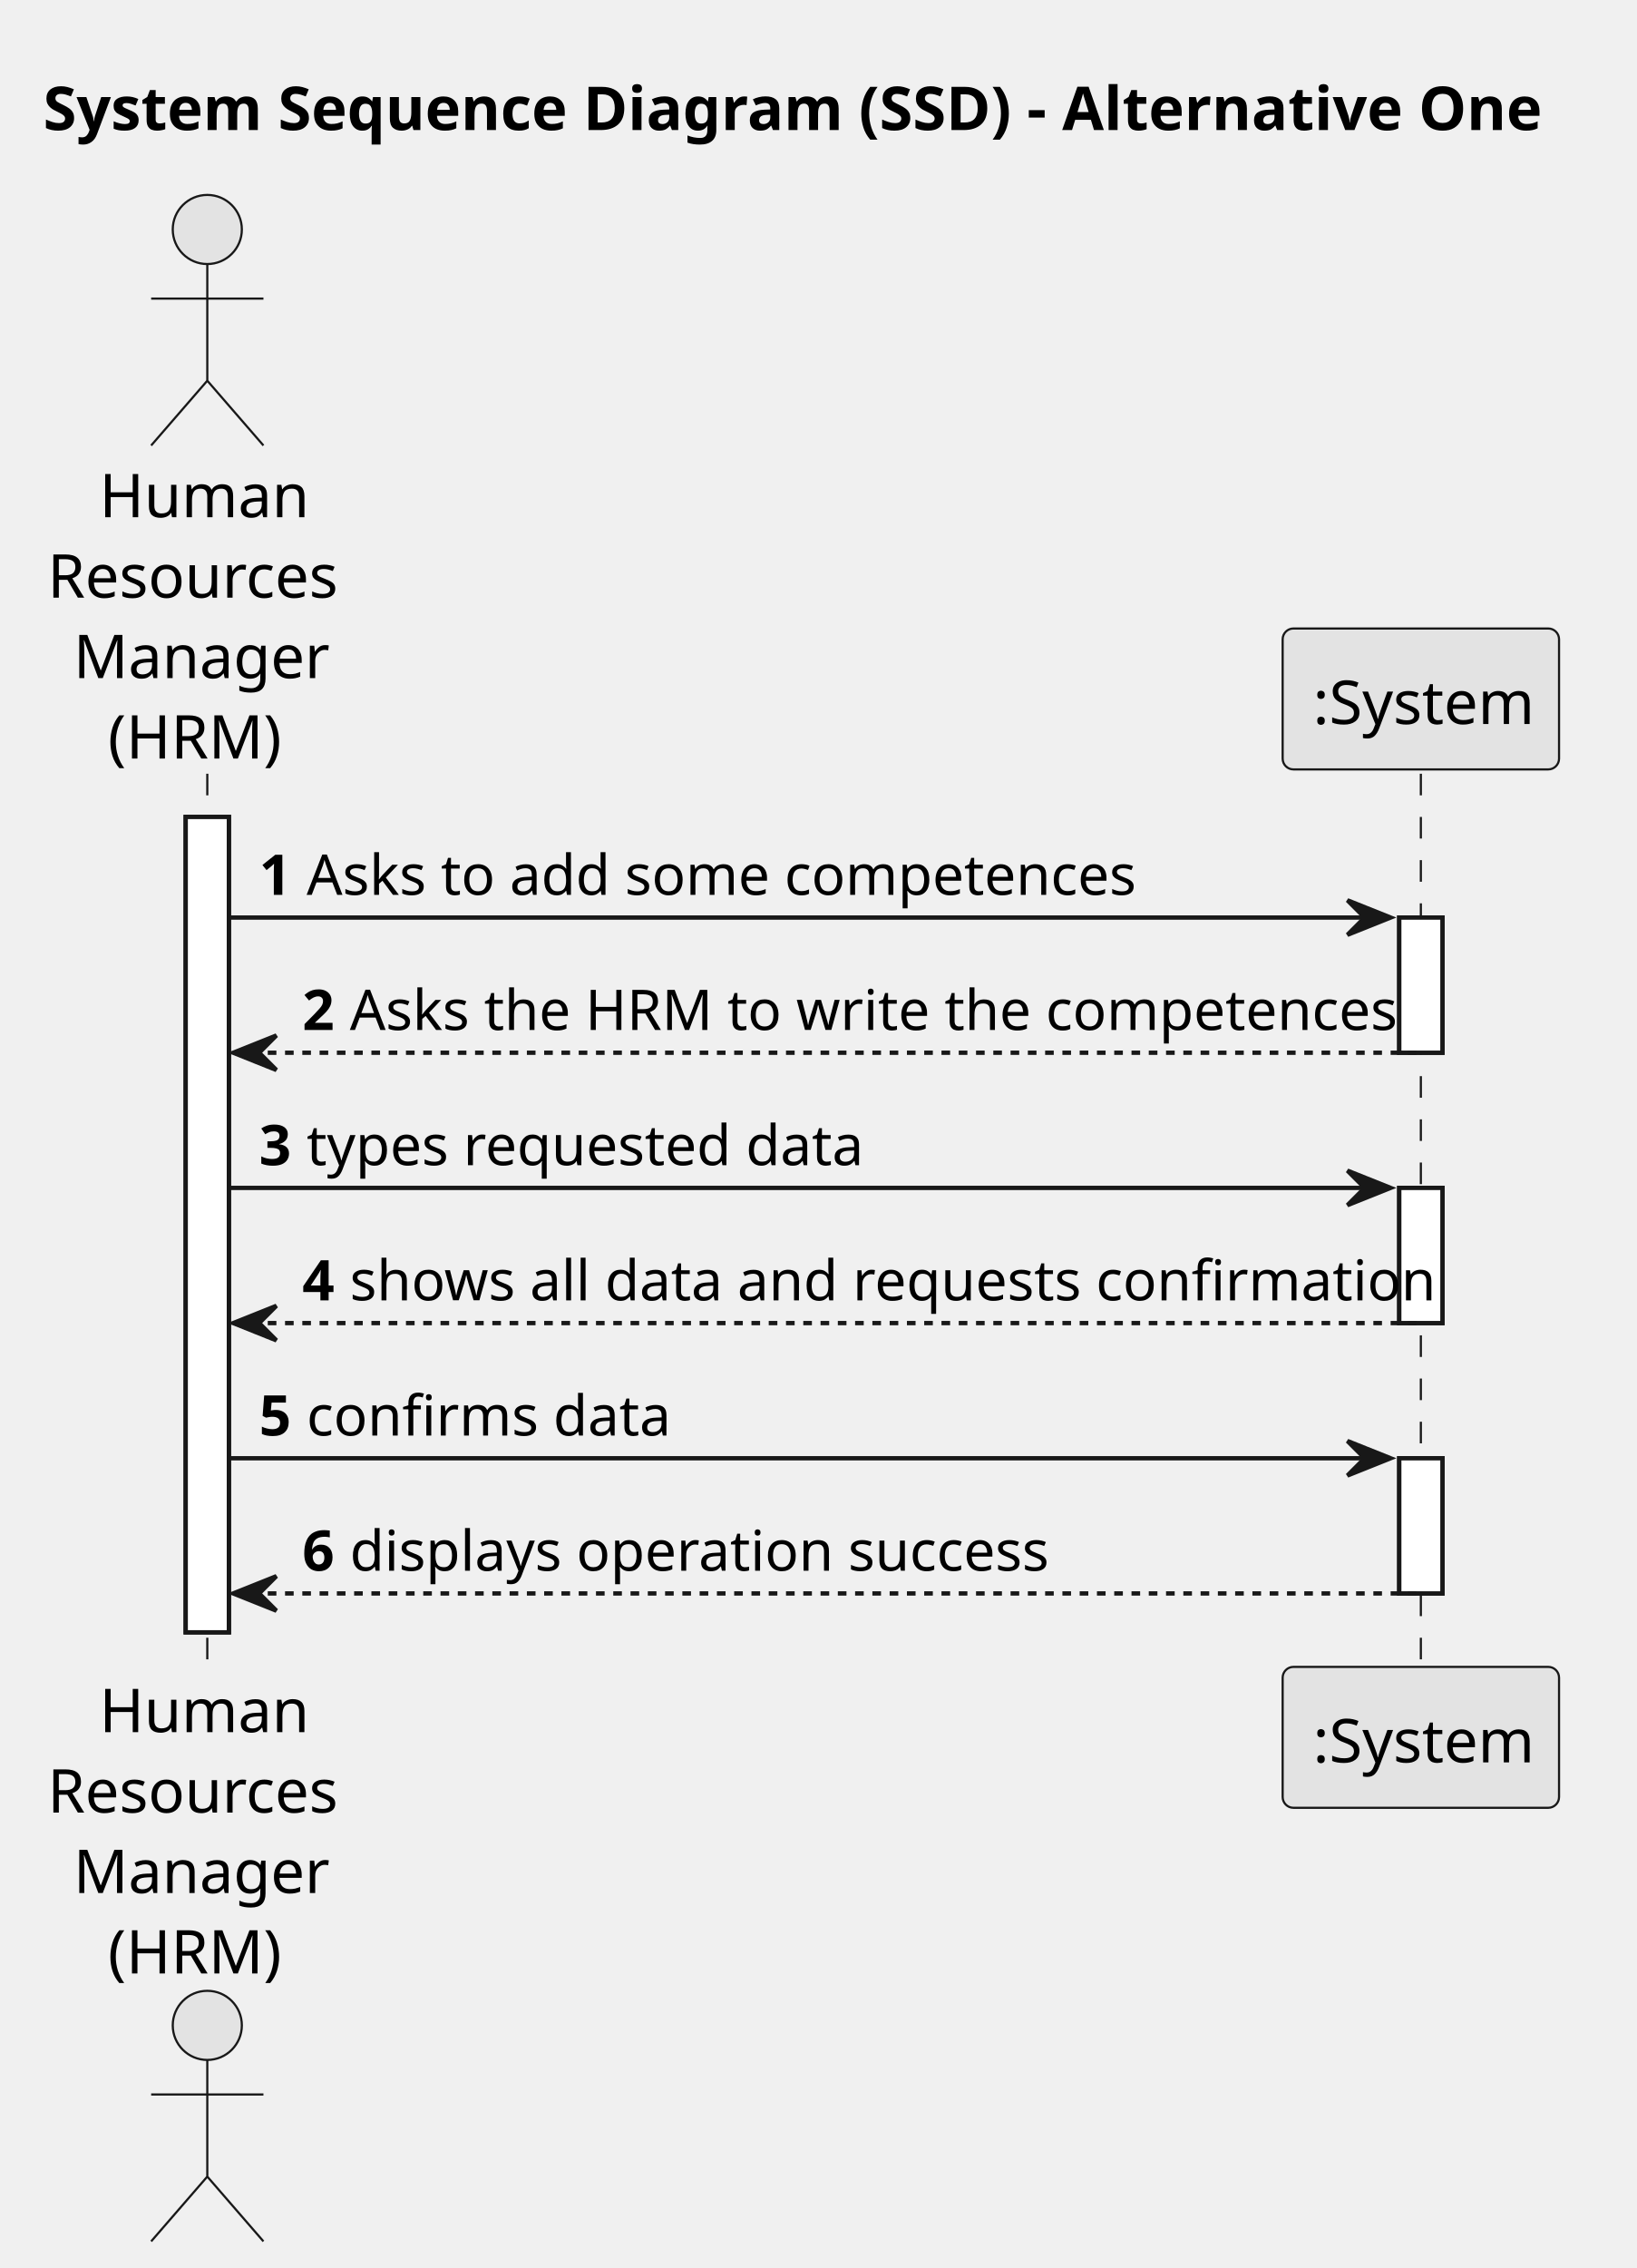
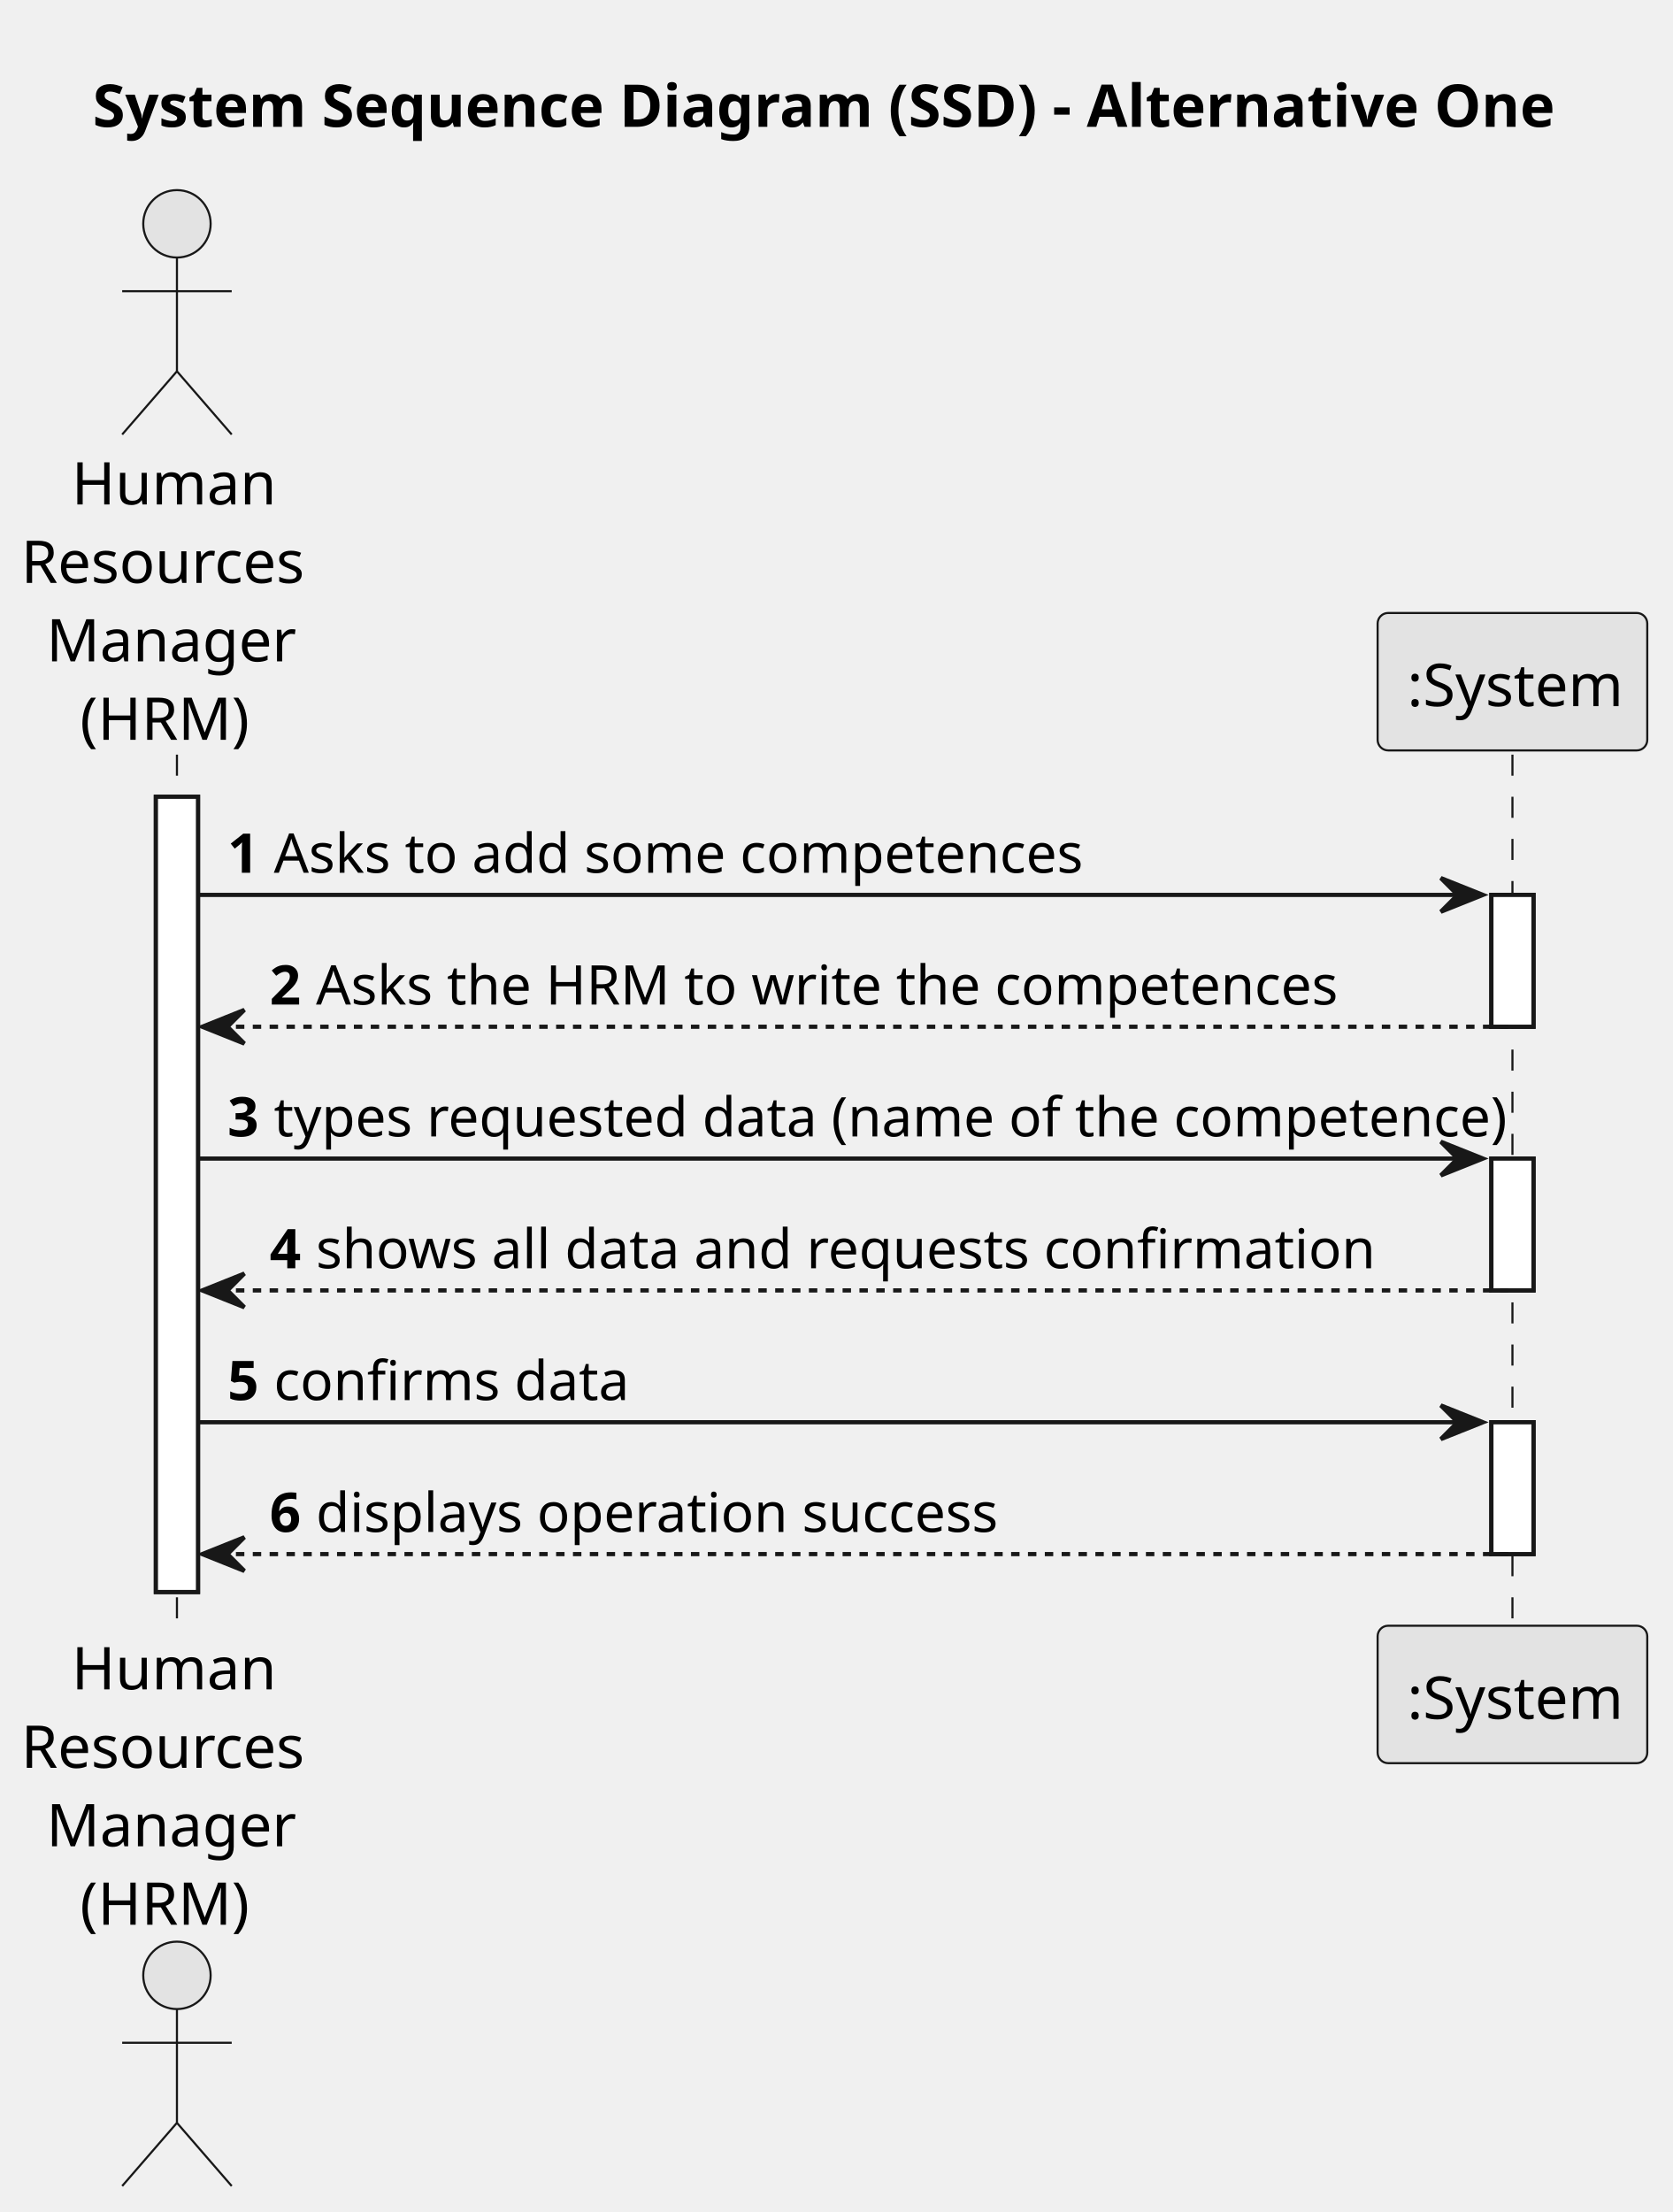
- <svg xmlns="http://www.w3.org/2000/svg" contentStyleType="text/css" height="525px" preserveAspectRatio="none" style="width:379px;height:525px;background:#FFFFFF;" version="1.1" viewBox="0 0 379 525" width="379px" zoomAndPan="magnify">
+ <svg xmlns="http://www.w3.org/2000/svg" contentStyleType="text/css" height="525px" preserveAspectRatio="none" style="width:397px;height:525px;background:#FFFFFF;" version="1.1" viewBox="0 0 397 525" width="397px" zoomAndPan="magnify">
  <defs />
  <g>
-     <text fill="#000000" font-family="sans-serif" font-size="14" font-weight="bold" lengthAdjust="spacing" textLength="351" x="10" y="30.107">System Sequence Diagram (SSD) - Alternative One</text>
-     <rect fill="#FFFFFF" height="188.746" style="stroke:#181818;stroke-width:1.0;" width="10" x="43" y="189.106" />
-     <rect fill="#FFFFFF" height="31.291" style="stroke:#181818;stroke-width:1.0;" width="10" x="324" y="212.397" />
-     <rect fill="#FFFFFF" height="31.291" style="stroke:#181818;stroke-width:1.0;" width="10" x="324" y="274.978" />
-     <rect fill="#FFFFFF" height="31.291" style="stroke:#181818;stroke-width:1.0;" width="10" x="324" y="337.56" />
-     <line style="stroke:#181818;stroke-width:0.5;stroke-dasharray:5.0,5.0;" x1="48" x2="48" y1="179.106" y2="386.852" />
-     <line style="stroke:#181818;stroke-width:0.5;stroke-dasharray:5.0,5.0;" x1="329" x2="329" y1="179.106" y2="386.852" />
-     <text fill="#000000" font-family="sans-serif" font-size="14" lengthAdjust="spacing" textLength="44" x="23" y="119.728">Human</text>
-     <text fill="#000000" font-family="sans-serif" font-size="14" lengthAdjust="spacing" textLength="68" x="11" y="138.35">Resources</text>
-     <text fill="#000000" font-family="sans-serif" font-size="14" lengthAdjust="spacing" textLength="56" x="17" y="156.971">Manager</text>
-     <text fill="#000000" font-family="sans-serif" font-size="14" lengthAdjust="spacing" textLength="40" x="25" y="175.592">(HRM)</text>
-     <ellipse cx="48" cy="53.121" fill="#E3E3E3" rx="8" ry="8" style="stroke:#181818;stroke-width:0.5;" />
-     <path d="M48,61.121 L48,88.121 M35,69.121 L61,69.121 M48,88.121 L35,103.121 M48,88.121 L61,103.121 " fill="none" style="stroke:#181818;stroke-width:0.5;" />
-     <text fill="#000000" font-family="sans-serif" font-size="14" lengthAdjust="spacing" textLength="44" x="23" y="400.959">Human</text>
-     <text fill="#000000" font-family="sans-serif" font-size="14" lengthAdjust="spacing" textLength="68" x="11" y="419.58">Resources</text>
-     <text fill="#000000" font-family="sans-serif" font-size="14" lengthAdjust="spacing" textLength="56" x="17" y="438.201">Manager</text>
-     <text fill="#000000" font-family="sans-serif" font-size="14" lengthAdjust="spacing" textLength="40" x="25" y="456.822">(HRM)</text>
-     <ellipse cx="48" cy="468.836" fill="#E3E3E3" rx="8" ry="8" style="stroke:#181818;stroke-width:0.5;" />
-     <path d="M48,476.836 L48,503.836 M35,484.836 L61,484.836 M48,503.836 L35,518.836 M48,503.836 L61,518.836 " fill="none" style="stroke:#181818;stroke-width:0.5;" />
-     <rect fill="#E3E3E3" height="32.621" rx="2.5" ry="2.5" style="stroke:#181818;stroke-width:0.5;" width="64" x="297" y="145.484" />
-     <text fill="#000000" font-family="sans-serif" font-size="14" lengthAdjust="spacing" textLength="50" x="304" y="167.592">:System</text>
-     <rect fill="#E3E3E3" height="32.621" rx="2.5" ry="2.5" style="stroke:#181818;stroke-width:0.5;" width="64" x="297" y="385.852" />
-     <text fill="#000000" font-family="sans-serif" font-size="14" lengthAdjust="spacing" textLength="50" x="304" y="407.959">:System</text>
-     <rect fill="#FFFFFF" height="188.746" style="stroke:#181818;stroke-width:1.0;" width="10" x="43" y="189.106" />
-     <rect fill="#FFFFFF" height="31.291" style="stroke:#181818;stroke-width:1.0;" width="10" x="324" y="212.397" />
-     <rect fill="#FFFFFF" height="31.291" style="stroke:#181818;stroke-width:1.0;" width="10" x="324" y="274.978" />
-     <rect fill="#FFFFFF" height="31.291" style="stroke:#181818;stroke-width:1.0;" width="10" x="324" y="337.56" />
-     <polygon fill="#181818" points="312,208.397,322,212.397,312,216.397,316,212.397" style="stroke:#181818;stroke-width:1.0;" />
-     <line style="stroke:#181818;stroke-width:1.0;" x1="53" x2="318" y1="212.397" y2="212.397" />
-     <text fill="#000000" font-family="sans-serif" font-size="13" font-weight="bold" lengthAdjust="spacing" textLength="7" x="60" y="207.134">1</text>
-     <text fill="#000000" font-family="sans-serif" font-size="13" lengthAdjust="spacing" textLength="188" x="71" y="207.134">Asks to add some competences</text>
-     <polygon fill="#181818" points="64,239.688,54,243.688,64,247.688,60,243.688" style="stroke:#181818;stroke-width:1.0;" />
-     <line style="stroke:#181818;stroke-width:1.0;stroke-dasharray:2.0,2.0;" x1="58" x2="328" y1="243.688" y2="243.688" />
-     <text fill="#000000" font-family="sans-serif" font-size="13" font-weight="bold" lengthAdjust="spacing" textLength="7" x="70" y="238.425">2</text>
-     <text fill="#000000" font-family="sans-serif" font-size="13" lengthAdjust="spacing" textLength="235" x="81" y="238.425">Asks the HRM to write the competences</text>
-     <polygon fill="#181818" points="312,270.978,322,274.978,312,278.978,316,274.978" style="stroke:#181818;stroke-width:1.0;" />
-     <line style="stroke:#181818;stroke-width:1.0;" x1="53" x2="318" y1="274.978" y2="274.978" />
-     <text fill="#000000" font-family="sans-serif" font-size="13" font-weight="bold" lengthAdjust="spacing" textLength="7" x="60" y="269.716">3</text>
-     <text fill="#000000" font-family="sans-serif" font-size="13" lengthAdjust="spacing" textLength="122" x="71" y="269.716">types requested data</text>
-     <polygon fill="#181818" points="64,302.269,54,306.269,64,310.269,60,306.269" style="stroke:#181818;stroke-width:1.0;" />
-     <line style="stroke:#181818;stroke-width:1.0;stroke-dasharray:2.0,2.0;" x1="58" x2="328" y1="306.269" y2="306.269" />
-     <text fill="#000000" font-family="sans-serif" font-size="13" font-weight="bold" lengthAdjust="spacing" textLength="7" x="70" y="301.007">4</text>
-     <text fill="#000000" font-family="sans-serif" font-size="13" lengthAdjust="spacing" textLength="236" x="81" y="301.007">shows all data and requests confirmation</text>
-     <polygon fill="#181818" points="312,333.56,322,337.56,312,341.56,316,337.56" style="stroke:#181818;stroke-width:1.0;" />
-     <line style="stroke:#181818;stroke-width:1.0;" x1="53" x2="318" y1="337.56" y2="337.56" />
-     <text fill="#000000" font-family="sans-serif" font-size="13" font-weight="bold" lengthAdjust="spacing" textLength="7" x="60" y="332.298">5</text>
-     <text fill="#000000" font-family="sans-serif" font-size="13" lengthAdjust="spacing" textLength="78" x="71" y="332.298">confirms data</text>
-     <polygon fill="#181818" points="64,364.852,54,368.852,64,372.852,60,368.852" style="stroke:#181818;stroke-width:1.0;" />
-     <line style="stroke:#181818;stroke-width:1.0;stroke-dasharray:2.0,2.0;" x1="58" x2="328" y1="368.852" y2="368.852" />
-     <text fill="#000000" font-family="sans-serif" font-size="13" font-weight="bold" lengthAdjust="spacing" textLength="7" x="70" y="363.589">6</text>
-     <text fill="#000000" font-family="sans-serif" font-size="13" lengthAdjust="spacing" textLength="158" x="81" y="363.589">displays operation success</text>
+     <text fill="#000000" font-family="sans-serif" font-size="14" font-weight="bold" lengthAdjust="spacing" textLength="351" x="22" y="30.107">System Sequence Diagram (SSD) - Alternative One</text>
+     <rect fill="#FFFFFF" height="188.746" style="stroke:#181818;stroke-width:1.0;" width="10" x="37" y="189.106" />
+     <rect fill="#FFFFFF" height="31.291" style="stroke:#181818;stroke-width:1.0;" width="10" x="354" y="212.397" />
+     <rect fill="#FFFFFF" height="31.291" style="stroke:#181818;stroke-width:1.0;" width="10" x="354" y="274.978" />
+     <rect fill="#FFFFFF" height="31.291" style="stroke:#181818;stroke-width:1.0;" width="10" x="354" y="337.56" />
+     <line style="stroke:#181818;stroke-width:0.5;stroke-dasharray:5.0,5.0;" x1="42" x2="42" y1="179.106" y2="386.852" />
+     <line style="stroke:#181818;stroke-width:0.5;stroke-dasharray:5.0,5.0;" x1="359" x2="359" y1="179.106" y2="386.852" />
+     <text fill="#000000" font-family="sans-serif" font-size="14" lengthAdjust="spacing" textLength="44" x="17" y="119.728">Human</text>
+     <text fill="#000000" font-family="sans-serif" font-size="14" lengthAdjust="spacing" textLength="68" x="5" y="138.35">Resources</text>
+     <text fill="#000000" font-family="sans-serif" font-size="14" lengthAdjust="spacing" textLength="56" x="11" y="156.971">Manager</text>
+     <text fill="#000000" font-family="sans-serif" font-size="14" lengthAdjust="spacing" textLength="40" x="19" y="175.592">(HRM)</text>
+     <ellipse cx="42" cy="53.121" fill="#E3E3E3" rx="8" ry="8" style="stroke:#181818;stroke-width:0.5;" />
+     <path d="M42,61.121 L42,88.121 M29,69.121 L55,69.121 M42,88.121 L29,103.121 M42,88.121 L55,103.121 " fill="none" style="stroke:#181818;stroke-width:0.5;" />
+     <text fill="#000000" font-family="sans-serif" font-size="14" lengthAdjust="spacing" textLength="44" x="17" y="400.959">Human</text>
+     <text fill="#000000" font-family="sans-serif" font-size="14" lengthAdjust="spacing" textLength="68" x="5" y="419.58">Resources</text>
+     <text fill="#000000" font-family="sans-serif" font-size="14" lengthAdjust="spacing" textLength="56" x="11" y="438.201">Manager</text>
+     <text fill="#000000" font-family="sans-serif" font-size="14" lengthAdjust="spacing" textLength="40" x="19" y="456.822">(HRM)</text>
+     <ellipse cx="42" cy="468.836" fill="#E3E3E3" rx="8" ry="8" style="stroke:#181818;stroke-width:0.5;" />
+     <path d="M42,476.836 L42,503.836 M29,484.836 L55,484.836 M42,503.836 L29,518.836 M42,503.836 L55,518.836 " fill="none" style="stroke:#181818;stroke-width:0.5;" />
+     <rect fill="#E3E3E3" height="32.621" rx="2.5" ry="2.5" style="stroke:#181818;stroke-width:0.5;" width="64" x="327" y="145.484" />
+     <text fill="#000000" font-family="sans-serif" font-size="14" lengthAdjust="spacing" textLength="50" x="334" y="167.592">:System</text>
+     <rect fill="#E3E3E3" height="32.621" rx="2.5" ry="2.5" style="stroke:#181818;stroke-width:0.5;" width="64" x="327" y="385.852" />
+     <text fill="#000000" font-family="sans-serif" font-size="14" lengthAdjust="spacing" textLength="50" x="334" y="407.959">:System</text>
+     <rect fill="#FFFFFF" height="188.746" style="stroke:#181818;stroke-width:1.0;" width="10" x="37" y="189.106" />
+     <rect fill="#FFFFFF" height="31.291" style="stroke:#181818;stroke-width:1.0;" width="10" x="354" y="212.397" />
+     <rect fill="#FFFFFF" height="31.291" style="stroke:#181818;stroke-width:1.0;" width="10" x="354" y="274.978" />
+     <rect fill="#FFFFFF" height="31.291" style="stroke:#181818;stroke-width:1.0;" width="10" x="354" y="337.56" />
+     <polygon fill="#181818" points="342,208.397,352,212.397,342,216.397,346,212.397" style="stroke:#181818;stroke-width:1.0;" />
+     <line style="stroke:#181818;stroke-width:1.0;" x1="47" x2="348" y1="212.397" y2="212.397" />
+     <text fill="#000000" font-family="sans-serif" font-size="13" font-weight="bold" lengthAdjust="spacing" textLength="7" x="54" y="207.134">1</text>
+     <text fill="#000000" font-family="sans-serif" font-size="13" lengthAdjust="spacing" textLength="188" x="65" y="207.134">Asks to add some competences</text>
+     <polygon fill="#181818" points="58,239.688,48,243.688,58,247.688,54,243.688" style="stroke:#181818;stroke-width:1.0;" />
+     <line style="stroke:#181818;stroke-width:1.0;stroke-dasharray:2.0,2.0;" x1="52" x2="358" y1="243.688" y2="243.688" />
+     <text fill="#000000" font-family="sans-serif" font-size="13" font-weight="bold" lengthAdjust="spacing" textLength="7" x="64" y="238.425">2</text>
+     <text fill="#000000" font-family="sans-serif" font-size="13" lengthAdjust="spacing" textLength="235" x="75" y="238.425">Asks the HRM to write the competences</text>
+     <polygon fill="#181818" points="342,270.978,352,274.978,342,278.978,346,274.978" style="stroke:#181818;stroke-width:1.0;" />
+     <line style="stroke:#181818;stroke-width:1.0;" x1="47" x2="348" y1="274.978" y2="274.978" />
+     <text fill="#000000" font-family="sans-serif" font-size="13" font-weight="bold" lengthAdjust="spacing" textLength="7" x="54" y="269.716">3</text>
+     <text fill="#000000" font-family="sans-serif" font-size="13" lengthAdjust="spacing" textLength="277" x="65" y="269.716">types requested data (name of the competence)</text>
+     <polygon fill="#181818" points="58,302.269,48,306.269,58,310.269,54,306.269" style="stroke:#181818;stroke-width:1.0;" />
+     <line style="stroke:#181818;stroke-width:1.0;stroke-dasharray:2.0,2.0;" x1="52" x2="358" y1="306.269" y2="306.269" />
+     <text fill="#000000" font-family="sans-serif" font-size="13" font-weight="bold" lengthAdjust="spacing" textLength="7" x="64" y="301.007">4</text>
+     <text fill="#000000" font-family="sans-serif" font-size="13" lengthAdjust="spacing" textLength="236" x="75" y="301.007">shows all data and requests confirmation</text>
+     <polygon fill="#181818" points="342,333.56,352,337.56,342,341.56,346,337.56" style="stroke:#181818;stroke-width:1.0;" />
+     <line style="stroke:#181818;stroke-width:1.0;" x1="47" x2="348" y1="337.56" y2="337.56" />
+     <text fill="#000000" font-family="sans-serif" font-size="13" font-weight="bold" lengthAdjust="spacing" textLength="7" x="54" y="332.298">5</text>
+     <text fill="#000000" font-family="sans-serif" font-size="13" lengthAdjust="spacing" textLength="78" x="65" y="332.298">confirms data</text>
+     <polygon fill="#181818" points="58,364.852,48,368.852,58,372.852,54,368.852" style="stroke:#181818;stroke-width:1.0;" />
+     <line style="stroke:#181818;stroke-width:1.0;stroke-dasharray:2.0,2.0;" x1="52" x2="358" y1="368.852" y2="368.852" />
+     <text fill="#000000" font-family="sans-serif" font-size="13" font-weight="bold" lengthAdjust="spacing" textLength="7" x="64" y="363.589">6</text>
+     <text fill="#000000" font-family="sans-serif" font-size="13" lengthAdjust="spacing" textLength="158" x="75" y="363.589">displays operation success</text>
  </g>
</svg>
